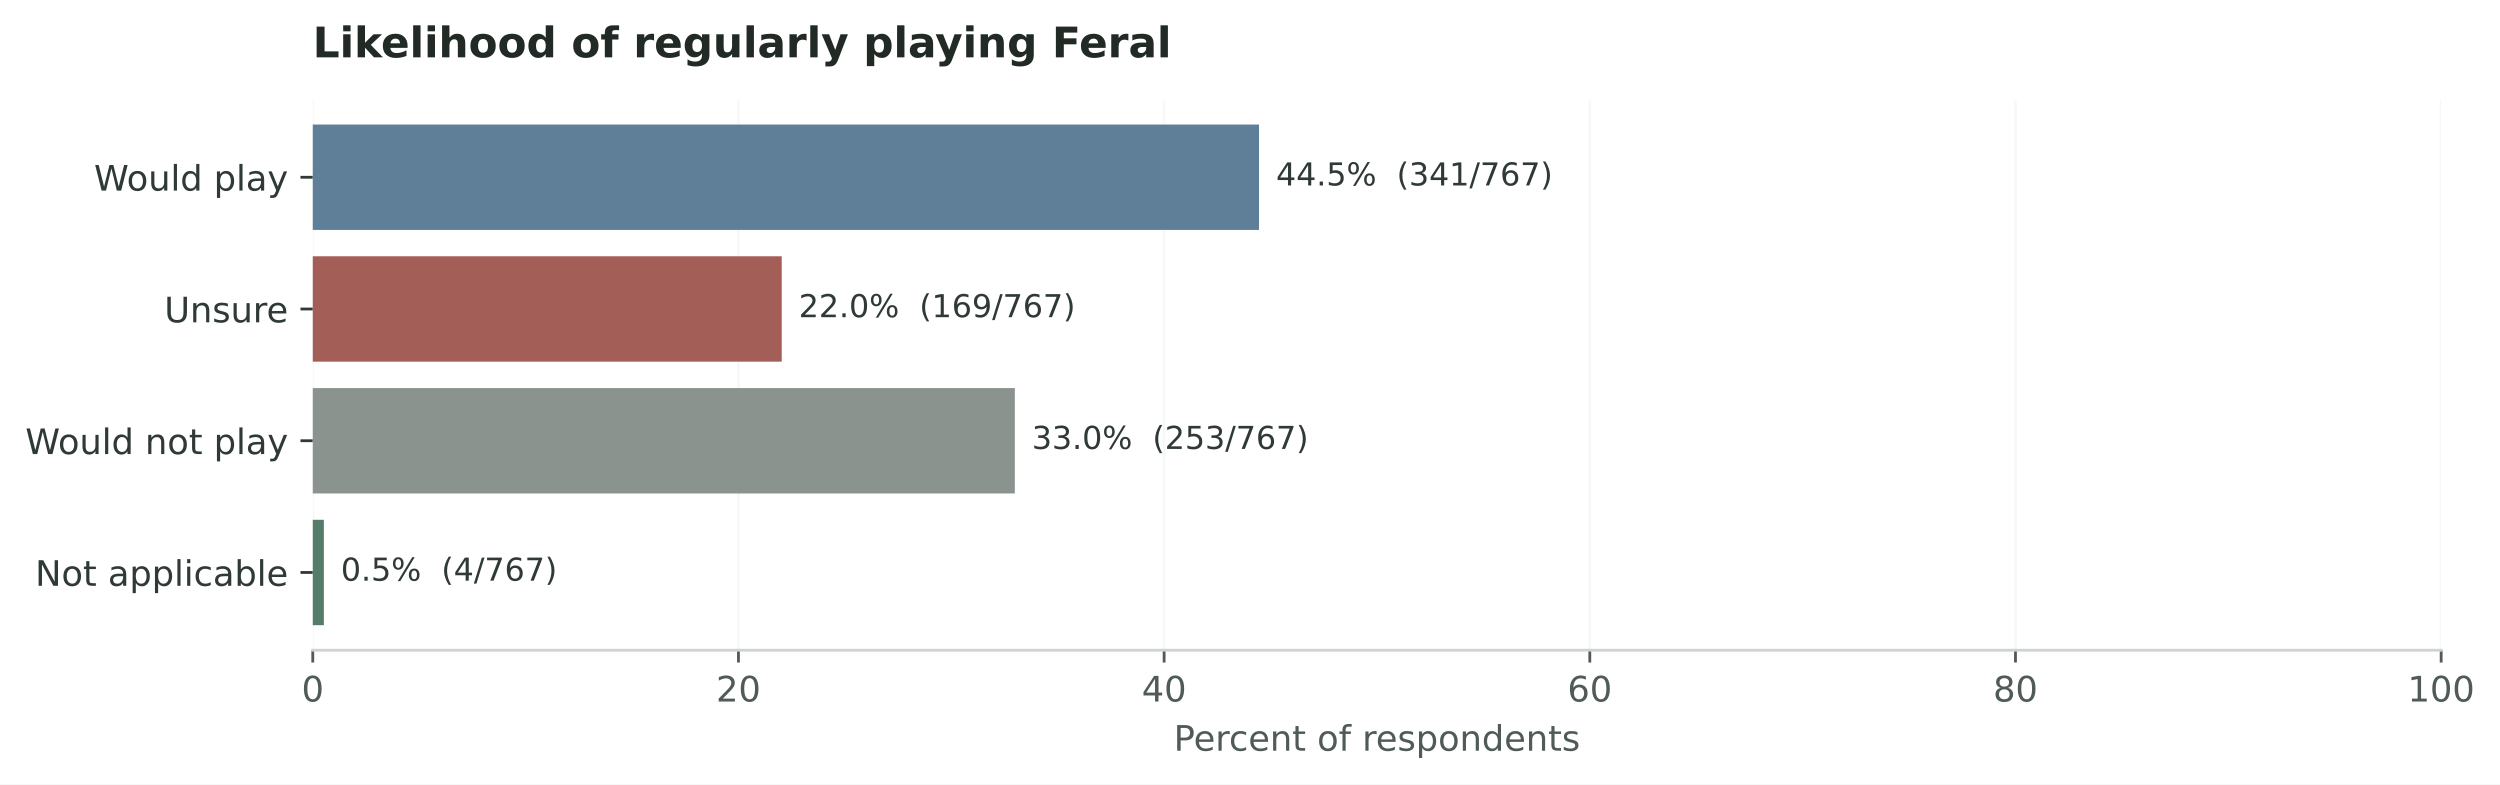
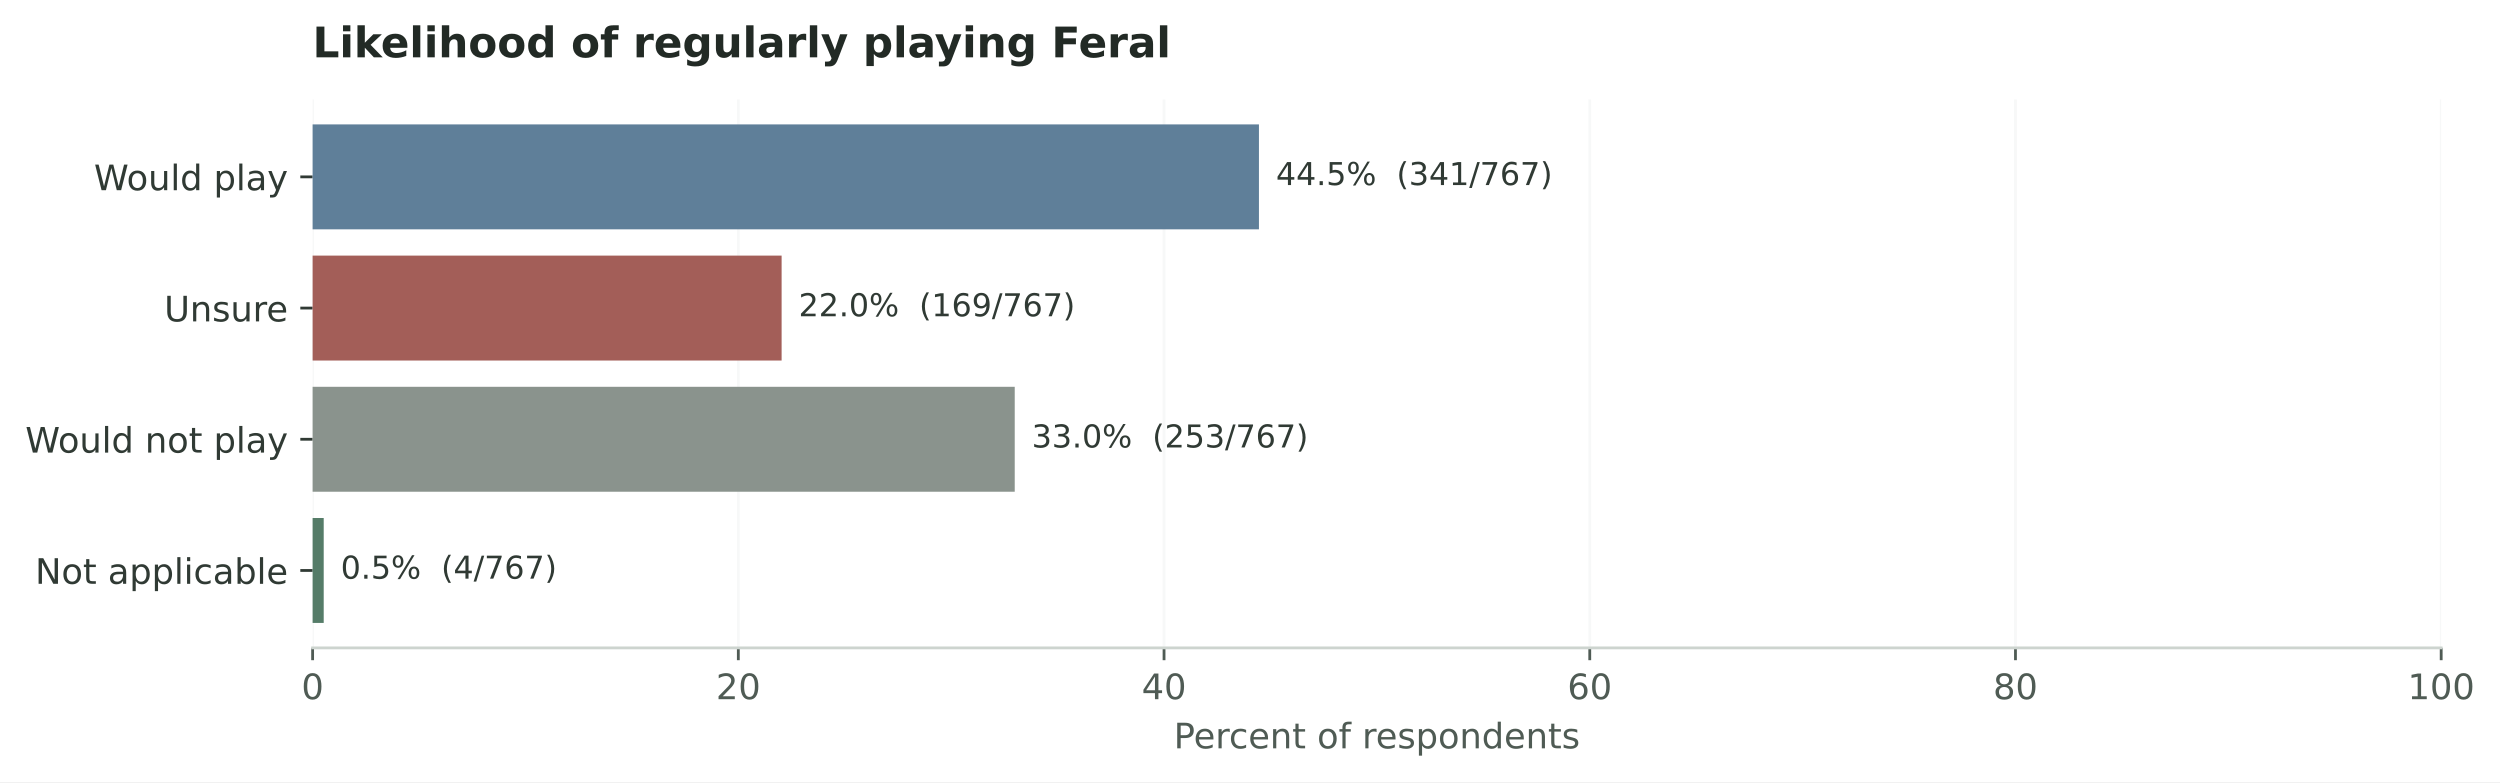
- <svg xmlns="http://www.w3.org/2000/svg" xmlns:xlink="http://www.w3.org/1999/xlink" width="711.319pt" height="223.202pt" viewBox="0 0 711.319 223.202" version="1.1">
+ <svg xmlns="http://www.w3.org/2000/svg" xmlns:xlink="http://www.w3.org/1999/xlink" width="711.679pt" height="222.637pt" viewBox="0 0 711.679 222.637" version="1.1">
  <defs>
    <style type="text/css">*{stroke-linejoin: round; stroke-linecap: butt}</style>
  </defs>
  <g id="figure_1">
    <g id="patch_1">
-       <path d="M 0 223.202 L 711.319 223.202 L 711.319 0 L 0 0 z " style="fill: #ffffff" />
+       <path d="M 0 222.637 L 711.679 222.637 L 711.679 0 L 0 0 z " style="fill: #ffffff" />
    </g>
    <g id="axes_1">
      <g id="patch_2">
-         <path d="M 88.991 185.001 L 694.576 185.001 L 694.576 28.318 L 88.991 28.318 z " style="fill: #ffffff" />
+         <path d="M 88.991 184.436 L 694.936 184.436 L 694.936 28.318 L 88.991 28.318 z " style="fill: #ffffff" />
      </g>
      <g id="matplotlib.axis_1">
        <g id="xtick_1">
          <g id="line2d_1">
-             <path d="M 88.991 185.001 L 88.991 28.318 " clip-path="url(#p20c4596877)" style="fill: none; stroke: #dbe0dc; stroke-opacity: 0.2; stroke-width: 0.8; stroke-linecap: square" />
+             <path d="M 88.991 184.436 L 88.991 28.318 " clip-path="url(#pad1821b9c7)" style="fill: none; stroke: #dbe0dc; stroke-opacity: 0.2; stroke-width: 0.8; stroke-linecap: square" />
          </g>
          <g id="line2d_2">
            <defs>
-               <path id="ma65c2999db" d="M 0 0 L 0 3.5 " style="stroke: #4f5b54; stroke-width: 0.8" />
+               <path id="md165ec48d5" d="M 0 0 L 0 3.5 " style="stroke: #4f5b54; stroke-width: 0.8" />
            </defs>
            <g>
-               <use xlink:href="#ma65c2999db" x="88.991" y="185.001" style="fill: #4f5b54; stroke: #4f5b54; stroke-width: 0.8" />
+               <use xlink:href="#md165ec48d5" x="88.991" y="184.436" style="fill: #4f5b54; stroke: #4f5b54; stroke-width: 0.8" />
            </g>
          </g>
          <g id="text_1">
-             <g style="fill: #4f5b54" transform="translate(85.80938 199.5986) scale(0.1 -0.1)">
+             <g style="fill: #4f5b54" transform="translate(85.80938 199.0334) scale(0.1 -0.1)">
              <defs>
                <path id="DejaVuSans-13" d="M 2034 4250 Q 1547 4250 1301 3770 Q 1056 3291 1056 2328 Q 1056 1369 1301 889 Q 1547 409 2034 409 Q 2525 409 2770 889 Q 3016 1369 3016 2328 Q 3016 3291 2770 3770 Q 2525 4250 2034 4250 z M 2034 4750 Q 2819 4750 3233 4129 Q 3647 3509 3647 2328 Q 3647 1150 3233 529 Q 2819 -91 2034 -91 Q 1250 -91 836 529 Q 422 1150 422 2328 Q 422 3509 836 4129 Q 1250 4750 2034 4750 z " transform="scale(0.015625)" />
              </defs>
              <use xlink:href="#DejaVuSans-13" />
            </g>
          </g>
        </g>
        <g id="xtick_2">
          <g id="line2d_3">
-             <path d="M 210.108 185.001 L 210.108 28.318 " clip-path="url(#p20c4596877)" style="fill: none; stroke: #dbe0dc; stroke-opacity: 0.2; stroke-width: 0.8; stroke-linecap: square" />
+             <path d="M 210.18 184.436 L 210.18 28.318 " clip-path="url(#pad1821b9c7)" style="fill: none; stroke: #dbe0dc; stroke-opacity: 0.2; stroke-width: 0.8; stroke-linecap: square" />
          </g>
          <g id="line2d_4">
            <g>
-               <use xlink:href="#ma65c2999db" x="210.108" y="185.001" style="fill: #4f5b54; stroke: #4f5b54; stroke-width: 0.8" />
+               <use xlink:href="#md165ec48d5" x="210.18" y="184.436" style="fill: #4f5b54; stroke: #4f5b54; stroke-width: 0.8" />
            </g>
          </g>
          <g id="text_2">
-             <g style="fill: #4f5b54" transform="translate(203.7451 199.5986) scale(0.1 -0.1)">
+             <g style="fill: #4f5b54" transform="translate(203.8171 199.0334) scale(0.1 -0.1)">
              <defs>
                <path id="DejaVuSans-15" d="M 1228 531 L 3431 531 L 3431 0 L 469 0 L 469 531 Q 828 903 1448 1529 Q 2069 2156 2228 2338 Q 2531 2678 2651 2914 Q 2772 3150 2772 3378 Q 2772 3750 2511 3984 Q 2250 4219 1831 4219 Q 1534 4219 1204 4116 Q 875 4013 500 3803 L 500 4441 Q 881 4594 1212 4672 Q 1544 4750 1819 4750 Q 2544 4750 2975 4387 Q 3406 4025 3406 3419 Q 3406 3131 3298 2873 Q 3191 2616 2906 2266 Q 2828 2175 2409 1742 Q 1991 1309 1228 531 z " transform="scale(0.015625)" />
              </defs>
              <use xlink:href="#DejaVuSans-15" />
              <use xlink:href="#DejaVuSans-13" transform="translate(63.625 0)" />
            </g>
          </g>
        </g>
        <g id="xtick_3">
          <g id="line2d_5">
-             <path d="M 331.225 185.001 L 331.225 28.318 " clip-path="url(#p20c4596877)" style="fill: none; stroke: #dbe0dc; stroke-opacity: 0.2; stroke-width: 0.8; stroke-linecap: square" />
+             <path d="M 331.369 184.436 L 331.369 28.318 " clip-path="url(#pad1821b9c7)" style="fill: none; stroke: #dbe0dc; stroke-opacity: 0.2; stroke-width: 0.8; stroke-linecap: square" />
          </g>
          <g id="line2d_6">
            <g>
-               <use xlink:href="#ma65c2999db" x="331.225" y="185.001" style="fill: #4f5b54; stroke: #4f5b54; stroke-width: 0.8" />
+               <use xlink:href="#md165ec48d5" x="331.369" y="184.436" style="fill: #4f5b54; stroke: #4f5b54; stroke-width: 0.8" />
            </g>
          </g>
          <g id="text_3">
-             <g style="fill: #4f5b54" transform="translate(324.8621 199.5986) scale(0.1 -0.1)">
+             <g style="fill: #4f5b54" transform="translate(325.0061 199.0334) scale(0.1 -0.1)">
              <defs>
                <path id="DejaVuSans-17" d="M 2419 4116 L 825 1625 L 2419 1625 L 2419 4116 z M 2253 4666 L 3047 4666 L 3047 1625 L 3713 1625 L 3713 1100 L 3047 1100 L 3047 0 L 2419 0 L 2419 1100 L 313 1100 L 313 1709 L 2253 4666 z " transform="scale(0.015625)" />
              </defs>
              <use xlink:href="#DejaVuSans-17" />
              <use xlink:href="#DejaVuSans-13" transform="translate(63.625 0)" />
            </g>
          </g>
        </g>
        <g id="xtick_4">
          <g id="line2d_7">
-             <path d="M 452.342 185.001 L 452.342 28.318 " clip-path="url(#p20c4596877)" style="fill: none; stroke: #dbe0dc; stroke-opacity: 0.2; stroke-width: 0.8; stroke-linecap: square" />
+             <path d="M 452.558 184.436 L 452.558 28.318 " clip-path="url(#pad1821b9c7)" style="fill: none; stroke: #dbe0dc; stroke-opacity: 0.2; stroke-width: 0.8; stroke-linecap: square" />
          </g>
          <g id="line2d_8">
            <g>
-               <use xlink:href="#ma65c2999db" x="452.342" y="185.001" style="fill: #4f5b54; stroke: #4f5b54; stroke-width: 0.8" />
+               <use xlink:href="#md165ec48d5" x="452.558" y="184.436" style="fill: #4f5b54; stroke: #4f5b54; stroke-width: 0.8" />
            </g>
          </g>
          <g id="text_4">
-             <g style="fill: #4f5b54" transform="translate(445.9791 199.5986) scale(0.1 -0.1)">
+             <g style="fill: #4f5b54" transform="translate(446.1951 199.0334) scale(0.1 -0.1)">
              <defs>
                <path id="DejaVuSans-19" d="M 2113 2584 Q 1688 2584 1439 2293 Q 1191 2003 1191 1497 Q 1191 994 1439 701 Q 1688 409 2113 409 Q 2538 409 2786 701 Q 3034 994 3034 1497 Q 3034 2003 2786 2293 Q 2538 2584 2113 2584 z M 3366 4563 L 3366 3988 Q 3128 4100 2886 4159 Q 2644 4219 2406 4219 Q 1781 4219 1451 3797 Q 1122 3375 1075 2522 Q 1259 2794 1537 2939 Q 1816 3084 2150 3084 Q 2853 3084 3261 2657 Q 3669 2231 3669 1497 Q 3669 778 3244 343 Q 2819 -91 2113 -91 Q 1303 -91 875 529 Q 447 1150 447 2328 Q 447 3434 972 4092 Q 1497 4750 2381 4750 Q 2619 4750 2861 4703 Q 3103 4656 3366 4563 z " transform="scale(0.015625)" />
              </defs>
              <use xlink:href="#DejaVuSans-19" />
              <use xlink:href="#DejaVuSans-13" transform="translate(63.625 0)" />
            </g>
          </g>
        </g>
        <g id="xtick_5">
          <g id="line2d_9">
-             <path d="M 573.459 185.001 L 573.459 28.318 " clip-path="url(#p20c4596877)" style="fill: none; stroke: #dbe0dc; stroke-opacity: 0.2; stroke-width: 0.8; stroke-linecap: square" />
+             <path d="M 573.747 184.436 L 573.747 28.318 " clip-path="url(#pad1821b9c7)" style="fill: none; stroke: #dbe0dc; stroke-opacity: 0.2; stroke-width: 0.8; stroke-linecap: square" />
          </g>
          <g id="line2d_10">
            <g>
-               <use xlink:href="#ma65c2999db" x="573.459" y="185.001" style="fill: #4f5b54; stroke: #4f5b54; stroke-width: 0.8" />
+               <use xlink:href="#md165ec48d5" x="573.747" y="184.436" style="fill: #4f5b54; stroke: #4f5b54; stroke-width: 0.8" />
            </g>
          </g>
          <g id="text_5">
-             <g style="fill: #4f5b54" transform="translate(567.0961 199.5986) scale(0.1 -0.1)">
+             <g style="fill: #4f5b54" transform="translate(567.3841 199.0334) scale(0.1 -0.1)">
              <defs>
                <path id="DejaVuSans-1b" d="M 2034 2216 Q 1584 2216 1326 1975 Q 1069 1734 1069 1313 Q 1069 891 1326 650 Q 1584 409 2034 409 Q 2484 409 2743 651 Q 3003 894 3003 1313 Q 3003 1734 2745 1975 Q 2488 2216 2034 2216 z M 1403 2484 Q 997 2584 770 2862 Q 544 3141 544 3541 Q 544 4100 942 4425 Q 1341 4750 2034 4750 Q 2731 4750 3128 4425 Q 3525 4100 3525 3541 Q 3525 3141 3298 2862 Q 3072 2584 2669 2484 Q 3125 2378 3379 2068 Q 3634 1759 3634 1313 Q 3634 634 3220 271 Q 2806 -91 2034 -91 Q 1263 -91 848 271 Q 434 634 434 1313 Q 434 1759 690 2068 Q 947 2378 1403 2484 z M 1172 3481 Q 1172 3119 1398 2916 Q 1625 2713 2034 2713 Q 2441 2713 2670 2916 Q 2900 3119 2900 3481 Q 2900 3844 2670 4047 Q 2441 4250 2034 4250 Q 1625 4250 1398 4047 Q 1172 3844 1172 3481 z " transform="scale(0.015625)" />
              </defs>
              <use xlink:href="#DejaVuSans-1b" />
              <use xlink:href="#DejaVuSans-13" transform="translate(63.625 0)" />
            </g>
          </g>
        </g>
        <g id="xtick_6">
          <g id="line2d_11">
-             <path d="M 694.576 185.001 L 694.576 28.318 " clip-path="url(#p20c4596877)" style="fill: none; stroke: #dbe0dc; stroke-opacity: 0.2; stroke-width: 0.8; stroke-linecap: square" />
+             <path d="M 694.936 184.436 L 694.936 28.318 " clip-path="url(#pad1821b9c7)" style="fill: none; stroke: #dbe0dc; stroke-opacity: 0.2; stroke-width: 0.8; stroke-linecap: square" />
          </g>
          <g id="line2d_12">
            <g>
-               <use xlink:href="#ma65c2999db" x="694.576" y="185.001" style="fill: #4f5b54; stroke: #4f5b54; stroke-width: 0.8" />
+               <use xlink:href="#md165ec48d5" x="694.936" y="184.436" style="fill: #4f5b54; stroke: #4f5b54; stroke-width: 0.8" />
            </g>
          </g>
          <g id="text_6">
-             <g style="fill: #4f5b54" transform="translate(685.0319 199.5986) scale(0.1 -0.1)">
+             <g style="fill: #4f5b54" transform="translate(685.3919 199.0334) scale(0.1 -0.1)">
              <defs>
                <path id="DejaVuSans-14" d="M 794 531 L 1825 531 L 1825 4091 L 703 3866 L 703 4441 L 1819 4666 L 2450 4666 L 2450 531 L 3481 531 L 3481 0 L 794 0 L 794 531 z " transform="scale(0.015625)" />
              </defs>
              <use xlink:href="#DejaVuSans-14" />
              <use xlink:href="#DejaVuSans-13" transform="translate(63.625 0)" />
              <use xlink:href="#DejaVuSans-13" transform="translate(127.25 0)" />
            </g>
          </g>
        </g>
        <g id="text_7">
-           <g style="fill: #4f5b54" transform="translate(333.9589 213.5994) scale(0.1 -0.1)">
+           <g style="fill: #4f5b54" transform="translate(334.1389 213.0342) scale(0.1 -0.1)">
            <defs>
              <path id="DejaVuSans-33" d="M 1259 4147 L 1259 2394 L 2053 2394 Q 2494 2394 2734 2622 Q 2975 2850 2975 3272 Q 2975 3691 2734 3919 Q 2494 4147 2053 4147 L 1259 4147 z M 628 4666 L 2053 4666 Q 2838 4666 3239 4311 Q 3641 3956 3641 3272 Q 3641 2581 3239 2228 Q 2838 1875 2053 1875 L 1259 1875 L 1259 0 L 628 0 L 628 4666 z " transform="scale(0.015625)" />
              <path id="DejaVuSans-48" d="M 3597 1894 L 3597 1613 L 953 1613 Q 991 1019 1311 708 Q 1631 397 2203 397 Q 2534 397 2845 478 Q 3156 559 3463 722 L 3463 178 Q 3153 47 2828 -22 Q 2503 -91 2169 -91 Q 1331 -91 842 396 Q 353 884 353 1716 Q 353 2575 817 3079 Q 1281 3584 2069 3584 Q 2775 3584 3186 3129 Q 3597 2675 3597 1894 z M 3022 2063 Q 3016 2534 2758 2815 Q 2500 3097 2075 3097 Q 1594 3097 1305 2825 Q 1016 2553 972 2059 L 3022 2063 z " transform="scale(0.015625)" />
              <path id="DejaVuSans-55" d="M 2631 2963 Q 2534 3019 2420 3045 Q 2306 3072 2169 3072 Q 1681 3072 1420 2755 Q 1159 2438 1159 1844 L 1159 0 L 581 0 L 581 3500 L 1159 3500 L 1159 2956 Q 1341 3275 1631 3429 Q 1922 3584 2338 3584 Q 2397 3584 2469 3576 Q 2541 3569 2628 3553 L 2631 2963 z " transform="scale(0.015625)" />
              <path id="DejaVuSans-46" d="M 3122 3366 L 3122 2828 Q 2878 2963 2633 3030 Q 2388 3097 2138 3097 Q 1578 3097 1268 2742 Q 959 2388 959 1747 Q 959 1106 1268 751 Q 1578 397 2138 397 Q 2388 397 2633 464 Q 2878 531 3122 666 L 3122 134 Q 2881 22 2623 -34 Q 2366 -91 2075 -91 Q 1284 -91 818 406 Q 353 903 353 1747 Q 353 2603 823 3093 Q 1294 3584 2113 3584 Q 2378 3584 2631 3529 Q 2884 3475 3122 3366 z " transform="scale(0.015625)" />
              <path id="DejaVuSans-51" d="M 3513 2113 L 3513 0 L 2938 0 L 2938 2094 Q 2938 2591 2744 2837 Q 2550 3084 2163 3084 Q 1697 3084 1428 2787 Q 1159 2491 1159 1978 L 1159 0 L 581 0 L 581 3500 L 1159 3500 L 1159 2956 Q 1366 3272 1645 3428 Q 1925 3584 2291 3584 Q 2894 3584 3203 3211 Q 3513 2838 3513 2113 z " transform="scale(0.015625)" />
              <path id="DejaVuSans-57" d="M 1172 4494 L 1172 3500 L 2356 3500 L 2356 3053 L 1172 3053 L 1172 1153 Q 1172 725 1289 603 Q 1406 481 1766 481 L 2356 481 L 2356 0 L 1766 0 Q 1100 0 847 248 Q 594 497 594 1153 L 594 3053 L 172 3053 L 172 3500 L 594 3500 L 594 4494 L 1172 4494 z " transform="scale(0.015625)" />
              <path id="DejaVuSans-3" transform="scale(0.015625)" />
              <path id="DejaVuSans-52" d="M 1959 3097 Q 1497 3097 1228 2736 Q 959 2375 959 1747 Q 959 1119 1226 758 Q 1494 397 1959 397 Q 2419 397 2687 759 Q 2956 1122 2956 1747 Q 2956 2369 2687 2733 Q 2419 3097 1959 3097 z M 1959 3584 Q 2709 3584 3137 3096 Q 3566 2609 3566 1747 Q 3566 888 3137 398 Q 2709 -91 1959 -91 Q 1206 -91 779 398 Q 353 888 353 1747 Q 353 2609 779 3096 Q 1206 3584 1959 3584 z " transform="scale(0.015625)" />
              <path id="DejaVuSans-49" d="M 2375 4863 L 2375 4384 L 1825 4384 Q 1516 4384 1395 4259 Q 1275 4134 1275 3809 L 1275 3500 L 2222 3500 L 2222 3053 L 1275 3053 L 1275 0 L 697 0 L 697 3053 L 147 3053 L 147 3500 L 697 3500 L 697 3744 Q 697 4328 969 4595 Q 1241 4863 1831 4863 L 2375 4863 z " transform="scale(0.015625)" />
              <path id="DejaVuSans-56" d="M 2834 3397 L 2834 2853 Q 2591 2978 2328 3040 Q 2066 3103 1784 3103 Q 1356 3103 1142 2972 Q 928 2841 928 2578 Q 928 2378 1081 2264 Q 1234 2150 1697 2047 L 1894 2003 Q 2506 1872 2764 1633 Q 3022 1394 3022 966 Q 3022 478 2636 193 Q 2250 -91 1575 -91 Q 1294 -91 989 -36 Q 684 19 347 128 L 347 722 Q 666 556 975 473 Q 1284 391 1588 391 Q 1994 391 2212 530 Q 2431 669 2431 922 Q 2431 1156 2273 1281 Q 2116 1406 1581 1522 L 1381 1569 Q 847 1681 609 1914 Q 372 2147 372 2553 Q 372 3047 722 3315 Q 1072 3584 1716 3584 Q 2034 3584 2315 3537 Q 2597 3491 2834 3397 z " transform="scale(0.015625)" />
              <path id="DejaVuSans-53" d="M 1159 525 L 1159 -1331 L 581 -1331 L 581 3500 L 1159 3500 L 1159 2969 Q 1341 3281 1617 3432 Q 1894 3584 2278 3584 Q 2916 3584 3314 3078 Q 3713 2572 3713 1747 Q 3713 922 3314 415 Q 2916 -91 2278 -91 Q 1894 -91 1617 61 Q 1341 213 1159 525 z M 3116 1747 Q 3116 2381 2855 2742 Q 2594 3103 2138 3103 Q 1681 3103 1420 2742 Q 1159 2381 1159 1747 Q 1159 1113 1420 752 Q 1681 391 2138 391 Q 2594 391 2855 752 Q 3116 1113 3116 1747 z " transform="scale(0.015625)" />
              <path id="DejaVuSans-47" d="M 2906 2969 L 2906 4863 L 3481 4863 L 3481 0 L 2906 0 L 2906 525 Q 2725 213 2448 61 Q 2172 -91 1784 -91 Q 1150 -91 751 415 Q 353 922 353 1747 Q 353 2572 751 3078 Q 1150 3584 1784 3584 Q 2172 3584 2448 3432 Q 2725 3281 2906 2969 z M 947 1747 Q 947 1113 1208 752 Q 1469 391 1925 391 Q 2381 391 2643 752 Q 2906 1113 2906 1747 Q 2906 2381 2643 2742 Q 2381 3103 1925 3103 Q 1469 3103 1208 2742 Q 947 2381 947 1747 z " transform="scale(0.015625)" />
            </defs>
            <use xlink:href="#DejaVuSans-33" />
            <use xlink:href="#DejaVuSans-48" transform="translate(56.73438 0)" />
            <use xlink:href="#DejaVuSans-55" transform="translate(118.2656 0)" />
            <use xlink:href="#DejaVuSans-46" transform="translate(157.1719 0)" />
            <use xlink:href="#DejaVuSans-48" transform="translate(212.1562 0)" />
            <use xlink:href="#DejaVuSans-51" transform="translate(273.6875 0)" />
            <use xlink:href="#DejaVuSans-57" transform="translate(337.0625 0)" />
            <use xlink:href="#DejaVuSans-3" transform="translate(376.2656 0)" />
            <use xlink:href="#DejaVuSans-52" transform="translate(408.0469 0)" />
            <use xlink:href="#DejaVuSans-49" transform="translate(469.2344 0)" />
            <use xlink:href="#DejaVuSans-3" transform="translate(504.4375 0)" />
            <use xlink:href="#DejaVuSans-55" transform="translate(536.2188 0)" />
            <use xlink:href="#DejaVuSans-48" transform="translate(575.125 0)" />
            <use xlink:href="#DejaVuSans-56" transform="translate(636.6562 0)" />
            <use xlink:href="#DejaVuSans-53" transform="translate(688.75 0)" />
            <use xlink:href="#DejaVuSans-52" transform="translate(752.2344 0)" />
            <use xlink:href="#DejaVuSans-51" transform="translate(813.4219 0)" />
            <use xlink:href="#DejaVuSans-47" transform="translate(876.7969 0)" />
            <use xlink:href="#DejaVuSans-48" transform="translate(940.2812 0)" />
            <use xlink:href="#DejaVuSans-51" transform="translate(1001.812 0)" />
            <use xlink:href="#DejaVuSans-57" transform="translate(1065.188 0)" />
            <use xlink:href="#DejaVuSans-56" transform="translate(1104.391 0)" />
          </g>
        </g>
      </g>
      <g id="matplotlib.axis_2">
        <g id="ytick_1">
          <g id="line2d_13">
            <defs>
-               <path id="mbdce5766dd" d="M 0 0 L -3.5 0 " style="stroke: #303a34; stroke-width: 0.8" />
+               <path id="m0fe5bd2167" d="M 0 0 L -3.5 0 " style="stroke: #303a34; stroke-width: 0.8" />
            </defs>
            <g>
-               <use xlink:href="#mbdce5766dd" x="88.991" y="162.885" style="fill: #303a34; stroke: #303a34; stroke-width: 0.8" />
+               <use xlink:href="#m0fe5bd2167" x="88.991" y="162.4" style="fill: #303a34; stroke: #303a34; stroke-width: 0.8" />
            </g>
          </g>
          <g id="text_8">
-             <g style="fill: #303a34" transform="translate(10.00469 166.6846) scale(0.1 -0.1)">
+             <g style="fill: #303a34" transform="translate(10.00469 166.1993) scale(0.1 -0.1)">
              <defs>
                <path id="DejaVuSans-31" d="M 628 4666 L 1478 4666 L 3547 763 L 3547 4666 L 4159 4666 L 4159 0 L 3309 0 L 1241 3903 L 1241 0 L 628 0 L 628 4666 z " transform="scale(0.015625)" />
                <path id="DejaVuSans-44" d="M 2194 1759 Q 1497 1759 1228 1600 Q 959 1441 959 1056 Q 959 750 1161 570 Q 1363 391 1709 391 Q 2188 391 2477 730 Q 2766 1069 2766 1631 L 2766 1759 L 2194 1759 z M 3341 1997 L 3341 0 L 2766 0 L 2766 531 Q 2569 213 2275 61 Q 1981 -91 1556 -91 Q 1019 -91 701 211 Q 384 513 384 1019 Q 384 1609 779 1909 Q 1175 2209 1959 2209 L 2766 2209 L 2766 2266 Q 2766 2663 2505 2880 Q 2244 3097 1772 3097 Q 1472 3097 1187 3025 Q 903 2953 641 2809 L 641 3341 Q 956 3463 1253 3523 Q 1550 3584 1831 3584 Q 2591 3584 2966 3190 Q 3341 2797 3341 1997 z " transform="scale(0.015625)" />
                <path id="DejaVuSans-4f" d="M 603 4863 L 1178 4863 L 1178 0 L 603 0 L 603 4863 z " transform="scale(0.015625)" />
                <path id="DejaVuSans-4c" d="M 603 3500 L 1178 3500 L 1178 0 L 603 0 L 603 3500 z M 603 4863 L 1178 4863 L 1178 4134 L 603 4134 L 603 4863 z " transform="scale(0.015625)" />
                <path id="DejaVuSans-45" d="M 3116 1747 Q 3116 2381 2855 2742 Q 2594 3103 2138 3103 Q 1681 3103 1420 2742 Q 1159 2381 1159 1747 Q 1159 1113 1420 752 Q 1681 391 2138 391 Q 2594 391 2855 752 Q 3116 1113 3116 1747 z M 1159 2969 Q 1341 3281 1617 3432 Q 1894 3584 2278 3584 Q 2916 3584 3314 3078 Q 3713 2572 3713 1747 Q 3713 922 3314 415 Q 2916 -91 2278 -91 Q 1894 -91 1617 61 Q 1341 213 1159 525 L 1159 0 L 581 0 L 581 4863 L 1159 4863 L 1159 2969 z " transform="scale(0.015625)" />
              </defs>
              <use xlink:href="#DejaVuSans-31" />
              <use xlink:href="#DejaVuSans-52" transform="translate(74.8125 0)" />
              <use xlink:href="#DejaVuSans-57" transform="translate(136 0)" />
              <use xlink:href="#DejaVuSans-3" transform="translate(175.2031 0)" />
              <use xlink:href="#DejaVuSans-44" transform="translate(206.9844 0)" />
              <use xlink:href="#DejaVuSans-53" transform="translate(268.2656 0)" />
              <use xlink:href="#DejaVuSans-53" transform="translate(331.75 0)" />
              <use xlink:href="#DejaVuSans-4f" transform="translate(395.2344 0)" />
              <use xlink:href="#DejaVuSans-4c" transform="translate(423.0156 0)" />
              <use xlink:href="#DejaVuSans-46" transform="translate(450.7969 0)" />
              <use xlink:href="#DejaVuSans-44" transform="translate(505.7812 0)" />
              <use xlink:href="#DejaVuSans-45" transform="translate(567.0625 0)" />
              <use xlink:href="#DejaVuSans-4f" transform="translate(630.5469 0)" />
              <use xlink:href="#DejaVuSans-48" transform="translate(658.3281 0)" />
            </g>
          </g>
        </g>
        <g id="ytick_2">
          <g id="line2d_14">
            <g>
-               <use xlink:href="#mbdce5766dd" x="88.991" y="125.401" style="fill: #303a34; stroke: #303a34; stroke-width: 0.8" />
+               <use xlink:href="#m0fe5bd2167" x="88.991" y="125.051" style="fill: #303a34; stroke: #303a34; stroke-width: 0.8" />
            </g>
          </g>
          <g id="text_9">
-             <g style="fill: #303a34" transform="translate(7.2 129.2007) scale(0.1 -0.1)">
+             <g style="fill: #303a34" transform="translate(7.2 128.8505) scale(0.1 -0.1)">
              <defs>
                <path id="DejaVuSans-3a" d="M 213 4666 L 850 4666 L 1831 722 L 2809 4666 L 3519 4666 L 4500 722 L 5478 4666 L 6119 4666 L 4947 0 L 4153 0 L 3169 4050 L 2175 0 L 1381 0 L 213 4666 z " transform="scale(0.015625)" />
                <path id="DejaVuSans-58" d="M 544 1381 L 544 3500 L 1119 3500 L 1119 1403 Q 1119 906 1312 657 Q 1506 409 1894 409 Q 2359 409 2629 706 Q 2900 1003 2900 1516 L 2900 3500 L 3475 3500 L 3475 0 L 2900 0 L 2900 538 Q 2691 219 2414 64 Q 2138 -91 1772 -91 Q 1169 -91 856 284 Q 544 659 544 1381 z M 1991 3584 L 1991 3584 z " transform="scale(0.015625)" />
                <path id="DejaVuSans-5c" d="M 2059 -325 Q 1816 -950 1584 -1140 Q 1353 -1331 966 -1331 L 506 -1331 L 506 -850 L 844 -850 Q 1081 -850 1212 -737 Q 1344 -625 1503 -206 L 1606 56 L 191 3500 L 800 3500 L 1894 763 L 2988 3500 L 3597 3500 L 2059 -325 z " transform="scale(0.015625)" />
              </defs>
              <use xlink:href="#DejaVuSans-3a" />
              <use xlink:href="#DejaVuSans-52" transform="translate(93.01562 0)" />
              <use xlink:href="#DejaVuSans-58" transform="translate(154.2031 0)" />
              <use xlink:href="#DejaVuSans-4f" transform="translate(217.5781 0)" />
              <use xlink:href="#DejaVuSans-47" transform="translate(245.3594 0)" />
              <use xlink:href="#DejaVuSans-3" transform="translate(308.8438 0)" />
              <use xlink:href="#DejaVuSans-51" transform="translate(340.625 0)" />
              <use xlink:href="#DejaVuSans-52" transform="translate(404 0)" />
              <use xlink:href="#DejaVuSans-57" transform="translate(465.1875 0)" />
              <use xlink:href="#DejaVuSans-3" transform="translate(504.3906 0)" />
              <use xlink:href="#DejaVuSans-53" transform="translate(536.1719 0)" />
              <use xlink:href="#DejaVuSans-4f" transform="translate(599.6562 0)" />
              <use xlink:href="#DejaVuSans-44" transform="translate(627.4375 0)" />
              <use xlink:href="#DejaVuSans-5c" transform="translate(688.7188 0)" />
            </g>
          </g>
        </g>
        <g id="ytick_3">
          <g id="line2d_15">
            <g>
-               <use xlink:href="#mbdce5766dd" x="88.991" y="87.918" style="fill: #303a34; stroke: #303a34; stroke-width: 0.8" />
+               <use xlink:href="#m0fe5bd2167" x="88.991" y="87.703" style="fill: #303a34; stroke: #303a34; stroke-width: 0.8" />
            </g>
          </g>
          <g id="text_10">
-             <g style="fill: #303a34" transform="translate(46.74375 91.7164) scale(0.1 -0.1)">
+             <g style="fill: #303a34" transform="translate(46.74375 91.50142) scale(0.1 -0.1)">
              <defs>
                <path id="DejaVuSans-38" d="M 556 4666 L 1191 4666 L 1191 1831 Q 1191 1081 1462 751 Q 1734 422 2344 422 Q 2950 422 3222 751 Q 3494 1081 3494 1831 L 3494 4666 L 4128 4666 L 4128 1753 Q 4128 841 3676 375 Q 3225 -91 2344 -91 Q 1459 -91 1007 375 Q 556 841 556 1753 L 556 4666 z " transform="scale(0.015625)" />
              </defs>
              <use xlink:href="#DejaVuSans-38" />
              <use xlink:href="#DejaVuSans-51" transform="translate(73.1875 0)" />
              <use xlink:href="#DejaVuSans-56" transform="translate(136.5625 0)" />
              <use xlink:href="#DejaVuSans-58" transform="translate(188.6562 0)" />
              <use xlink:href="#DejaVuSans-55" transform="translate(252.0312 0)" />
              <use xlink:href="#DejaVuSans-48" transform="translate(290.9375 0)" />
            </g>
          </g>
        </g>
        <g id="ytick_4">
          <g id="line2d_16">
            <g>
-               <use xlink:href="#mbdce5766dd" x="88.991" y="50.434" style="fill: #303a34; stroke: #303a34; stroke-width: 0.8" />
+               <use xlink:href="#m0fe5bd2167" x="88.991" y="50.354" style="fill: #303a34; stroke: #303a34; stroke-width: 0.8" />
            </g>
          </g>
          <g id="text_11">
-             <g style="fill: #303a34" transform="translate(26.75469 54.23286) scale(0.1 -0.1)">
+             <g style="fill: #303a34" transform="translate(26.75469 54.15309) scale(0.1 -0.1)">
              <use xlink:href="#DejaVuSans-3a" />
              <use xlink:href="#DejaVuSans-52" transform="translate(93.01562 0)" />
              <use xlink:href="#DejaVuSans-58" transform="translate(154.2031 0)" />
              <use xlink:href="#DejaVuSans-4f" transform="translate(217.5781 0)" />
              <use xlink:href="#DejaVuSans-47" transform="translate(245.3594 0)" />
              <use xlink:href="#DejaVuSans-3" transform="translate(308.8438 0)" />
              <use xlink:href="#DejaVuSans-53" transform="translate(340.625 0)" />
              <use xlink:href="#DejaVuSans-4f" transform="translate(404.1094 0)" />
              <use xlink:href="#DejaVuSans-44" transform="translate(431.8906 0)" />
              <use xlink:href="#DejaVuSans-5c" transform="translate(493.1719 0)" />
            </g>
          </g>
        </g>
      </g>
      <g id="patch_3">
-         <path d="M 88.991 177.879 L 92.149 177.879 L 92.149 147.892 L 88.991 147.892 z " clip-path="url(#p20c4596877)" style="fill: #557c68" />
+         <path d="M 88.991 177.34 L 92.151 177.34 L 92.151 147.461 L 88.991 147.461 z " clip-path="url(#pad1821b9c7)" style="fill: #557c68" />
      </g>
      <g id="patch_4">
-         <path d="M 88.991 140.395 L 288.747 140.395 L 288.747 110.408 L 88.991 110.408 z " clip-path="url(#p20c4596877)" style="fill: #8a938d" />
+         <path d="M 88.991 139.991 L 288.866 139.991 L 288.866 110.112 L 88.991 110.112 z " clip-path="url(#pad1821b9c7)" style="fill: #8a938d" />
      </g>
      <g id="patch_5">
-         <path d="M 88.991 102.911 L 222.425 102.911 L 222.425 72.924 L 88.991 72.924 z " clip-path="url(#p20c4596877)" style="fill: #a35e58" />
+         <path d="M 88.991 102.642 L 222.504 102.642 L 222.504 72.763 L 88.991 72.763 z " clip-path="url(#pad1821b9c7)" style="fill: #a35e58" />
      </g>
      <g id="patch_6">
-         <path d="M 88.991 65.427 L 358.227 65.427 L 358.227 35.44 L 88.991 35.44 z " clip-path="url(#p20c4596877)" style="fill: #5f7f99" />
+         <path d="M 88.991 65.293 L 358.387 65.293 L 358.387 35.414 L 88.991 35.414 z " clip-path="url(#pad1821b9c7)" style="fill: #5f7f99" />
      </g>
      <g id="patch_7">
-         <path d="M 88.991 185.001 L 694.576 185.001 " style="fill: none; stroke: #cdd4cf; stroke-width: 0.8; stroke-linejoin: miter; stroke-linecap: square" />
+         <path d="M 88.991 184.436 L 694.936 184.436 " style="fill: none; stroke: #cdd4cf; stroke-width: 0.8; stroke-linejoin: miter; stroke-linecap: square" />
      </g>
      <g id="text_12">
-         <g style="fill: #303a34" transform="translate(96.99351 165.2233) scale(0.09 -0.09)">
+         <g style="fill: #303a34" transform="translate(96.99826 164.7379) scale(0.09 -0.09)">
          <defs>
            <path id="DejaVuSans-11" d="M 684 794 L 1344 794 L 1344 0 L 684 0 L 684 794 z " transform="scale(0.015625)" />
            <path id="DejaVuSans-18" d="M 691 4666 L 3169 4666 L 3169 4134 L 1269 4134 L 1269 2991 Q 1406 3038 1543 3061 Q 1681 3084 1819 3084 Q 2600 3084 3056 2656 Q 3513 2228 3513 1497 Q 3513 744 3044 326 Q 2575 -91 1722 -91 Q 1428 -91 1123 -41 Q 819 9 494 109 L 494 744 Q 775 591 1075 516 Q 1375 441 1709 441 Q 2250 441 2565 725 Q 2881 1009 2881 1497 Q 2881 1984 2565 2268 Q 2250 2553 1709 2553 Q 1456 2553 1204 2497 Q 953 2441 691 2322 L 691 4666 z " transform="scale(0.015625)" />
            <path id="DejaVuSans-8" d="M 4653 2053 Q 4381 2053 4226 1822 Q 4072 1591 4072 1178 Q 4072 772 4226 539 Q 4381 306 4653 306 Q 4919 306 5073 539 Q 5228 772 5228 1178 Q 5228 1588 5073 1820 Q 4919 2053 4653 2053 z M 4653 2450 Q 5147 2450 5437 2106 Q 5728 1763 5728 1178 Q 5728 594 5436 251 Q 5144 -91 4653 -91 Q 4153 -91 3862 251 Q 3572 594 3572 1178 Q 3572 1766 3864 2108 Q 4156 2450 4653 2450 z M 1428 4353 Q 1159 4353 1004 4120 Q 850 3888 850 3481 Q 850 3069 1003 2837 Q 1156 2606 1428 2606 Q 1700 2606 1854 2837 Q 2009 3069 2009 3481 Q 2009 3884 1853 4118 Q 1697 4353 1428 4353 z M 4250 4750 L 4750 4750 L 1831 -91 L 1331 -91 L 4250 4750 z M 1428 4750 Q 1922 4750 2215 4408 Q 2509 4066 2509 3481 Q 2509 2891 2217 2550 Q 1925 2209 1428 2209 Q 931 2209 642 2551 Q 353 2894 353 3481 Q 353 4063 643 4406 Q 934 4750 1428 4750 z " transform="scale(0.015625)" />
            <path id="DejaVuSans-b" d="M 1984 4856 Q 1566 4138 1362 3434 Q 1159 2731 1159 2009 Q 1159 1288 1364 580 Q 1569 -128 1984 -844 L 1484 -844 Q 1016 -109 783 600 Q 550 1309 550 2009 Q 550 2706 781 3412 Q 1013 4119 1484 4856 L 1984 4856 z " transform="scale(0.015625)" />
            <path id="DejaVuSans-12" d="M 1625 4666 L 2156 4666 L 531 -594 L 0 -594 L 1625 4666 z " transform="scale(0.015625)" />
            <path id="DejaVuSans-1a" d="M 525 4666 L 3525 4666 L 3525 4397 L 1831 0 L 1172 0 L 2766 4134 L 525 4134 L 525 4666 z " transform="scale(0.015625)" />
            <path id="DejaVuSans-c" d="M 513 4856 L 1013 4856 Q 1481 4119 1714 3412 Q 1947 2706 1947 2009 Q 1947 1309 1714 600 Q 1481 -109 1013 -844 L 513 -844 Q 928 -128 1133 580 Q 1338 1288 1338 2009 Q 1338 2731 1133 3434 Q 928 4138 513 4856 z " transform="scale(0.015625)" />
          </defs>
          <use xlink:href="#DejaVuSans-13" />
          <use xlink:href="#DejaVuSans-11" transform="translate(63.625 0)" />
          <use xlink:href="#DejaVuSans-18" transform="translate(95.40625 0)" />
          <use xlink:href="#DejaVuSans-8" transform="translate(159.0312 0)" />
          <use xlink:href="#DejaVuSans-3" transform="translate(254.0469 0)" />
          <use xlink:href="#DejaVuSans-3" transform="translate(285.8281 0)" />
          <use xlink:href="#DejaVuSans-b" transform="translate(317.6094 0)" />
          <use xlink:href="#DejaVuSans-17" transform="translate(356.625 0)" />
          <use xlink:href="#DejaVuSans-12" transform="translate(420.25 0)" />
          <use xlink:href="#DejaVuSans-1a" transform="translate(453.9375 0)" />
          <use xlink:href="#DejaVuSans-19" transform="translate(517.5625 0)" />
          <use xlink:href="#DejaVuSans-1a" transform="translate(581.1875 0)" />
          <use xlink:href="#DejaVuSans-c" transform="translate(644.8125 0)" />
        </g>
      </g>
      <g id="text_13">
-         <g style="fill: #303a34" transform="translate(293.5915 127.7394) scale(0.09 -0.09)">
+         <g style="fill: #303a34" transform="translate(293.7131 127.3892) scale(0.09 -0.09)">
          <defs>
            <path id="DejaVuSans-16" d="M 2597 2516 Q 3050 2419 3304 2112 Q 3559 1806 3559 1356 Q 3559 666 3084 287 Q 2609 -91 1734 -91 Q 1441 -91 1130 -33 Q 819 25 488 141 L 488 750 Q 750 597 1062 519 Q 1375 441 1716 441 Q 2309 441 2620 675 Q 2931 909 2931 1356 Q 2931 1769 2642 2001 Q 2353 2234 1838 2234 L 1294 2234 L 1294 2753 L 1863 2753 Q 2328 2753 2575 2939 Q 2822 3125 2822 3475 Q 2822 3834 2567 4026 Q 2313 4219 1838 4219 Q 1578 4219 1281 4162 Q 984 4106 628 3988 L 628 4550 Q 988 4650 1302 4700 Q 1616 4750 1894 4750 Q 2613 4750 3031 4423 Q 3450 4097 3450 3541 Q 3450 3153 3228 2886 Q 3006 2619 2597 2516 z " transform="scale(0.015625)" />
          </defs>
          <use xlink:href="#DejaVuSans-16" />
          <use xlink:href="#DejaVuSans-16" transform="translate(63.625 0)" />
          <use xlink:href="#DejaVuSans-11" transform="translate(127.25 0)" />
          <use xlink:href="#DejaVuSans-13" transform="translate(159.0312 0)" />
          <use xlink:href="#DejaVuSans-8" transform="translate(222.6562 0)" />
          <use xlink:href="#DejaVuSans-3" transform="translate(317.6719 0)" />
          <use xlink:href="#DejaVuSans-3" transform="translate(349.4531 0)" />
          <use xlink:href="#DejaVuSans-b" transform="translate(381.2344 0)" />
          <use xlink:href="#DejaVuSans-15" transform="translate(420.25 0)" />
          <use xlink:href="#DejaVuSans-18" transform="translate(483.875 0)" />
          <use xlink:href="#DejaVuSans-16" transform="translate(547.5 0)" />
          <use xlink:href="#DejaVuSans-12" transform="translate(611.125 0)" />
          <use xlink:href="#DejaVuSans-1a" transform="translate(644.8125 0)" />
          <use xlink:href="#DejaVuSans-19" transform="translate(708.4375 0)" />
          <use xlink:href="#DejaVuSans-1a" transform="translate(772.0625 0)" />
          <use xlink:href="#DejaVuSans-c" transform="translate(835.6875 0)" />
        </g>
      </g>
      <g id="text_14">
-         <g style="fill: #303a34" transform="translate(227.2693 90.25546) scale(0.09 -0.09)">
+         <g style="fill: #303a34" transform="translate(227.3515 90.04048) scale(0.09 -0.09)">
          <defs>
            <path id="DejaVuSans-1c" d="M 703 97 L 703 672 Q 941 559 1184 500 Q 1428 441 1663 441 Q 2288 441 2617 861 Q 2947 1281 2994 2138 Q 2813 1869 2534 1725 Q 2256 1581 1919 1581 Q 1219 1581 811 2004 Q 403 2428 403 3163 Q 403 3881 828 4315 Q 1253 4750 1959 4750 Q 2769 4750 3195 4129 Q 3622 3509 3622 2328 Q 3622 1225 3098 567 Q 2575 -91 1691 -91 Q 1453 -91 1209 -44 Q 966 3 703 97 z M 1959 2075 Q 2384 2075 2632 2365 Q 2881 2656 2881 3163 Q 2881 3666 2632 3958 Q 2384 4250 1959 4250 Q 1534 4250 1286 3958 Q 1038 3666 1038 3163 Q 1038 2656 1286 2365 Q 1534 2075 1959 2075 z " transform="scale(0.015625)" />
          </defs>
          <use xlink:href="#DejaVuSans-15" />
          <use xlink:href="#DejaVuSans-15" transform="translate(63.625 0)" />
          <use xlink:href="#DejaVuSans-11" transform="translate(127.25 0)" />
          <use xlink:href="#DejaVuSans-13" transform="translate(159.0312 0)" />
          <use xlink:href="#DejaVuSans-8" transform="translate(222.6562 0)" />
          <use xlink:href="#DejaVuSans-3" transform="translate(317.6719 0)" />
          <use xlink:href="#DejaVuSans-3" transform="translate(349.4531 0)" />
          <use xlink:href="#DejaVuSans-b" transform="translate(381.2344 0)" />
          <use xlink:href="#DejaVuSans-14" transform="translate(420.25 0)" />
          <use xlink:href="#DejaVuSans-19" transform="translate(483.875 0)" />
          <use xlink:href="#DejaVuSans-1c" transform="translate(547.5 0)" />
          <use xlink:href="#DejaVuSans-12" transform="translate(611.125 0)" />
          <use xlink:href="#DejaVuSans-1a" transform="translate(644.8125 0)" />
          <use xlink:href="#DejaVuSans-19" transform="translate(708.4375 0)" />
          <use xlink:href="#DejaVuSans-1a" transform="translate(772.0625 0)" />
          <use xlink:href="#DejaVuSans-c" transform="translate(835.6875 0)" />
        </g>
      </g>
      <g id="text_15">
-         <g style="fill: #303a34" transform="translate(363.0719 52.77153) scale(0.09 -0.09)">
+         <g style="fill: #303a34" transform="translate(363.2349 52.69176) scale(0.09 -0.09)">
          <use xlink:href="#DejaVuSans-17" />
          <use xlink:href="#DejaVuSans-17" transform="translate(63.625 0)" />
          <use xlink:href="#DejaVuSans-11" transform="translate(127.25 0)" />
          <use xlink:href="#DejaVuSans-18" transform="translate(159.0312 0)" />
          <use xlink:href="#DejaVuSans-8" transform="translate(222.6562 0)" />
          <use xlink:href="#DejaVuSans-3" transform="translate(317.6719 0)" />
          <use xlink:href="#DejaVuSans-3" transform="translate(349.4531 0)" />
          <use xlink:href="#DejaVuSans-b" transform="translate(381.2344 0)" />
          <use xlink:href="#DejaVuSans-16" transform="translate(420.25 0)" />
          <use xlink:href="#DejaVuSans-17" transform="translate(483.875 0)" />
          <use xlink:href="#DejaVuSans-14" transform="translate(547.5 0)" />
          <use xlink:href="#DejaVuSans-12" transform="translate(611.125 0)" />
          <use xlink:href="#DejaVuSans-1a" transform="translate(644.8125 0)" />
          <use xlink:href="#DejaVuSans-19" transform="translate(708.4375 0)" />
          <use xlink:href="#DejaVuSans-1a" transform="translate(772.0625 0)" />
          <use xlink:href="#DejaVuSans-c" transform="translate(835.6875 0)" />
        </g>
      </g>
      <g id="text_16">
        <g style="fill: #222a25" transform="translate(88.99062 16.31812) scale(0.12 -0.12)">
          <defs>
            <path id="DejaVuSans-Bold-2f" d="M 588 4666 L 1791 4666 L 1791 909 L 3903 909 L 3903 0 L 588 0 L 588 4666 z " transform="scale(0.015625)" />
            <path id="DejaVuSans-Bold-4c" d="M 538 3500 L 1656 3500 L 1656 0 L 538 0 L 538 3500 z M 538 4863 L 1656 4863 L 1656 3950 L 538 3950 L 538 4863 z " transform="scale(0.015625)" />
            <path id="DejaVuSans-Bold-4e" d="M 538 4863 L 1656 4863 L 1656 2216 L 2944 3500 L 4244 3500 L 2534 1894 L 4378 0 L 3022 0 L 1656 1459 L 1656 0 L 538 0 L 538 4863 z " transform="scale(0.015625)" />
            <path id="DejaVuSans-Bold-48" d="M 4031 1759 L 4031 1441 L 1416 1441 Q 1456 1047 1700 850 Q 1944 653 2381 653 Q 2734 653 3104 758 Q 3475 863 3866 1075 L 3866 213 Q 3469 63 3072 -14 Q 2675 -91 2278 -91 Q 1328 -91 801 392 Q 275 875 275 1747 Q 275 2603 792 3093 Q 1309 3584 2216 3584 Q 3041 3584 3536 3087 Q 4031 2591 4031 1759 z M 2881 2131 Q 2881 2450 2695 2645 Q 2509 2841 2209 2841 Q 1884 2841 1681 2658 Q 1478 2475 1428 2131 L 2881 2131 z " transform="scale(0.015625)" />
            <path id="DejaVuSans-Bold-4f" d="M 538 4863 L 1656 4863 L 1656 0 L 538 0 L 538 4863 z " transform="scale(0.015625)" />
            <path id="DejaVuSans-Bold-4b" d="M 4056 2131 L 4056 0 L 2931 0 L 2931 347 L 2931 1625 Q 2931 2084 2911 2256 Q 2891 2428 2841 2509 Q 2775 2619 2662 2680 Q 2550 2741 2406 2741 Q 2056 2741 1856 2470 Q 1656 2200 1656 1722 L 1656 0 L 538 0 L 538 4863 L 1656 4863 L 1656 2988 Q 1909 3294 2193 3439 Q 2478 3584 2822 3584 Q 3428 3584 3742 3212 Q 4056 2841 4056 2131 z " transform="scale(0.015625)" />
            <path id="DejaVuSans-Bold-52" d="M 2203 2784 Q 1831 2784 1636 2517 Q 1441 2250 1441 1747 Q 1441 1244 1636 976 Q 1831 709 2203 709 Q 2569 709 2762 976 Q 2956 1244 2956 1747 Q 2956 2250 2762 2517 Q 2569 2784 2203 2784 z M 2203 3584 Q 3106 3584 3614 3096 Q 4122 2609 4122 1747 Q 4122 884 3614 396 Q 3106 -91 2203 -91 Q 1297 -91 786 396 Q 275 884 275 1747 Q 275 2609 786 3096 Q 1297 3584 2203 3584 z " transform="scale(0.015625)" />
            <path id="DejaVuSans-Bold-47" d="M 2919 2988 L 2919 4863 L 4044 4863 L 4044 0 L 2919 0 L 2919 506 Q 2688 197 2409 53 Q 2131 -91 1766 -91 Q 1119 -91 703 423 Q 288 938 288 1747 Q 288 2556 703 3070 Q 1119 3584 1766 3584 Q 2128 3584 2408 3439 Q 2688 3294 2919 2988 z M 2181 722 Q 2541 722 2730 984 Q 2919 1247 2919 1747 Q 2919 2247 2730 2509 Q 2541 2772 2181 2772 Q 1825 2772 1636 2509 Q 1447 2247 1447 1747 Q 1447 1247 1636 984 Q 1825 722 2181 722 z " transform="scale(0.015625)" />
            <path id="DejaVuSans-Bold-3" transform="scale(0.015625)" />
            <path id="DejaVuSans-Bold-49" d="M 2841 4863 L 2841 4128 L 2222 4128 Q 1984 4128 1890 4042 Q 1797 3956 1797 3744 L 1797 3500 L 2753 3500 L 2753 2700 L 1797 2700 L 1797 0 L 678 0 L 678 2700 L 122 2700 L 122 3500 L 678 3500 L 678 3744 Q 678 4316 997 4589 Q 1316 4863 1984 4863 L 2841 4863 z " transform="scale(0.015625)" />
            <path id="DejaVuSans-Bold-55" d="M 3138 2547 Q 2991 2616 2845 2648 Q 2700 2681 2553 2681 Q 2122 2681 1889 2404 Q 1656 2128 1656 1613 L 1656 0 L 538 0 L 538 3500 L 1656 3500 L 1656 2925 Q 1872 3269 2151 3426 Q 2431 3584 2822 3584 Q 2878 3584 2943 3579 Q 3009 3575 3134 3559 L 3138 2547 z " transform="scale(0.015625)" />
            <path id="DejaVuSans-Bold-4a" d="M 2919 594 Q 2688 288 2409 144 Q 2131 0 1766 0 Q 1125 0 706 504 Q 288 1009 288 1791 Q 288 2575 706 3076 Q 1125 3578 1766 3578 Q 2131 3578 2409 3434 Q 2688 3291 2919 2981 L 2919 3500 L 4044 3500 L 4044 353 Q 4044 -491 3511 -936 Q 2978 -1381 1966 -1381 Q 1638 -1381 1331 -1331 Q 1025 -1281 716 -1178 L 716 -306 Q 1009 -475 1290 -558 Q 1572 -641 1856 -641 Q 2406 -641 2662 -400 Q 2919 -159 2919 353 L 2919 594 z M 2181 2772 Q 1834 2772 1640 2515 Q 1447 2259 1447 1791 Q 1447 1309 1634 1061 Q 1822 813 2181 813 Q 2531 813 2725 1069 Q 2919 1325 2919 1791 Q 2919 2259 2725 2515 Q 2531 2772 2181 2772 z " transform="scale(0.015625)" />
            <path id="DejaVuSans-Bold-58" d="M 500 1363 L 500 3500 L 1625 3500 L 1625 3150 Q 1625 2866 1622 2436 Q 1619 2006 1619 1863 Q 1619 1441 1641 1255 Q 1663 1069 1716 984 Q 1784 875 1895 815 Q 2006 756 2150 756 Q 2500 756 2700 1025 Q 2900 1294 2900 1772 L 2900 3500 L 4019 3500 L 4019 0 L 2900 0 L 2900 506 Q 2647 200 2364 54 Q 2081 -91 1741 -91 Q 1134 -91 817 281 Q 500 653 500 1363 z " transform="scale(0.015625)" />
            <path id="DejaVuSans-Bold-44" d="M 2106 1575 Q 1756 1575 1579 1456 Q 1403 1338 1403 1106 Q 1403 894 1545 773 Q 1688 653 1941 653 Q 2256 653 2472 879 Q 2688 1106 2688 1447 L 2688 1575 L 2106 1575 z M 3816 1997 L 3816 0 L 2688 0 L 2688 519 Q 2463 200 2181 54 Q 1900 -91 1497 -91 Q 953 -91 614 226 Q 275 544 275 1050 Q 275 1666 698 1953 Q 1122 2241 2028 2241 L 2688 2241 L 2688 2328 Q 2688 2594 2478 2717 Q 2269 2841 1825 2841 Q 1466 2841 1156 2769 Q 847 2697 581 2553 L 581 3406 Q 941 3494 1303 3539 Q 1666 3584 2028 3584 Q 2975 3584 3395 3211 Q 3816 2838 3816 1997 z " transform="scale(0.015625)" />
            <path id="DejaVuSans-Bold-5c" d="M 78 3500 L 1197 3500 L 2138 1125 L 2938 3500 L 4056 3500 L 2584 -331 Q 2363 -916 2067 -1148 Q 1772 -1381 1288 -1381 L 641 -1381 L 641 -647 L 991 -647 Q 1275 -647 1404 -556 Q 1534 -466 1606 -231 L 1638 -134 L 78 3500 z " transform="scale(0.015625)" />
            <path id="DejaVuSans-Bold-53" d="M 1656 506 L 1656 -1331 L 538 -1331 L 538 3500 L 1656 3500 L 1656 2988 Q 1888 3294 2169 3439 Q 2450 3584 2816 3584 Q 3463 3584 3878 3070 Q 4294 2556 4294 1747 Q 4294 938 3878 423 Q 3463 -91 2816 -91 Q 2450 -91 2169 54 Q 1888 200 1656 506 z M 2400 2772 Q 2041 2772 1848 2508 Q 1656 2244 1656 1747 Q 1656 1250 1848 986 Q 2041 722 2400 722 Q 2759 722 2948 984 Q 3138 1247 3138 1747 Q 3138 2247 2948 2509 Q 2759 2772 2400 2772 z " transform="scale(0.015625)" />
            <path id="DejaVuSans-Bold-51" d="M 4056 2131 L 4056 0 L 2931 0 L 2931 347 L 2931 1631 Q 2931 2084 2911 2256 Q 2891 2428 2841 2509 Q 2775 2619 2662 2680 Q 2550 2741 2406 2741 Q 2056 2741 1856 2470 Q 1656 2200 1656 1722 L 1656 0 L 538 0 L 538 3500 L 1656 3500 L 1656 2988 Q 1909 3294 2193 3439 Q 2478 3584 2822 3584 Q 3428 3584 3742 3212 Q 4056 2841 4056 2131 z " transform="scale(0.015625)" />
            <path id="DejaVuSans-Bold-29" d="M 588 4666 L 3834 4666 L 3834 3756 L 1791 3756 L 1791 2888 L 3713 2888 L 3713 1978 L 1791 1978 L 1791 0 L 588 0 L 588 4666 z " transform="scale(0.015625)" />
          </defs>
          <use xlink:href="#DejaVuSans-Bold-2f" />
          <use xlink:href="#DejaVuSans-Bold-4c" transform="translate(63.71875 0)" />
          <use xlink:href="#DejaVuSans-Bold-4e" transform="translate(98 0)" />
          <use xlink:href="#DejaVuSans-Bold-48" transform="translate(161.8125 0)" />
          <use xlink:href="#DejaVuSans-Bold-4f" transform="translate(229.6406 0)" />
          <use xlink:href="#DejaVuSans-Bold-4c" transform="translate(263.9219 0)" />
          <use xlink:href="#DejaVuSans-Bold-4b" transform="translate(298.2031 0)" />
          <use xlink:href="#DejaVuSans-Bold-52" transform="translate(369.3906 0)" />
          <use xlink:href="#DejaVuSans-Bold-52" transform="translate(438.0938 0)" />
          <use xlink:href="#DejaVuSans-Bold-47" transform="translate(506.7969 0)" />
          <use xlink:href="#DejaVuSans-Bold-3" transform="translate(578.375 0)" />
          <use xlink:href="#DejaVuSans-Bold-52" transform="translate(613.1875 0)" />
          <use xlink:href="#DejaVuSans-Bold-49" transform="translate(681.8906 0)" />
          <use xlink:href="#DejaVuSans-Bold-3" transform="translate(725.3906 0)" />
          <use xlink:href="#DejaVuSans-Bold-55" transform="translate(760.2031 0)" />
          <use xlink:href="#DejaVuSans-Bold-48" transform="translate(809.5156 0)" />
          <use xlink:href="#DejaVuSans-Bold-4a" transform="translate(877.3438 0)" />
          <use xlink:href="#DejaVuSans-Bold-58" transform="translate(948.9219 0)" />
          <use xlink:href="#DejaVuSans-Bold-4f" transform="translate(1020.109 0)" />
          <use xlink:href="#DejaVuSans-Bold-44" transform="translate(1054.391 0)" />
          <use xlink:href="#DejaVuSans-Bold-55" transform="translate(1121.875 0)" />
          <use xlink:href="#DejaVuSans-Bold-4f" transform="translate(1171.188 0)" />
          <use xlink:href="#DejaVuSans-Bold-5c" transform="translate(1205.469 0)" />
          <use xlink:href="#DejaVuSans-Bold-3" transform="translate(1270.656 0)" />
          <use xlink:href="#DejaVuSans-Bold-53" transform="translate(1305.469 0)" />
          <use xlink:href="#DejaVuSans-Bold-4f" transform="translate(1377.047 0)" />
          <use xlink:href="#DejaVuSans-Bold-44" transform="translate(1411.328 0)" />
          <use xlink:href="#DejaVuSans-Bold-5c" transform="translate(1475.734 0)" />
          <use xlink:href="#DejaVuSans-Bold-4c" transform="translate(1540.922 0)" />
          <use xlink:href="#DejaVuSans-Bold-51" transform="translate(1575.203 0)" />
          <use xlink:href="#DejaVuSans-Bold-4a" transform="translate(1646.391 0)" />
          <use xlink:href="#DejaVuSans-Bold-3" transform="translate(1717.969 0)" />
          <use xlink:href="#DejaVuSans-Bold-29" transform="translate(1752.781 0)" />
          <use xlink:href="#DejaVuSans-Bold-48" transform="translate(1817.047 0)" />
          <use xlink:href="#DejaVuSans-Bold-55" transform="translate(1884.875 0)" />
          <use xlink:href="#DejaVuSans-Bold-44" transform="translate(1934.188 0)" />
          <use xlink:href="#DejaVuSans-Bold-4f" transform="translate(2001.672 0)" />
        </g>
      </g>
    </g>
  </g>
  <defs>
-     <clipPath id="p20c4596877">
-       <rect x="88.991" y="28.318" width="605.585" height="156.683" />
+     <clipPath id="pad1821b9c7">
+       <rect x="88.991" y="28.318" width="605.945" height="156.118" />
    </clipPath>
  </defs>
</svg>
